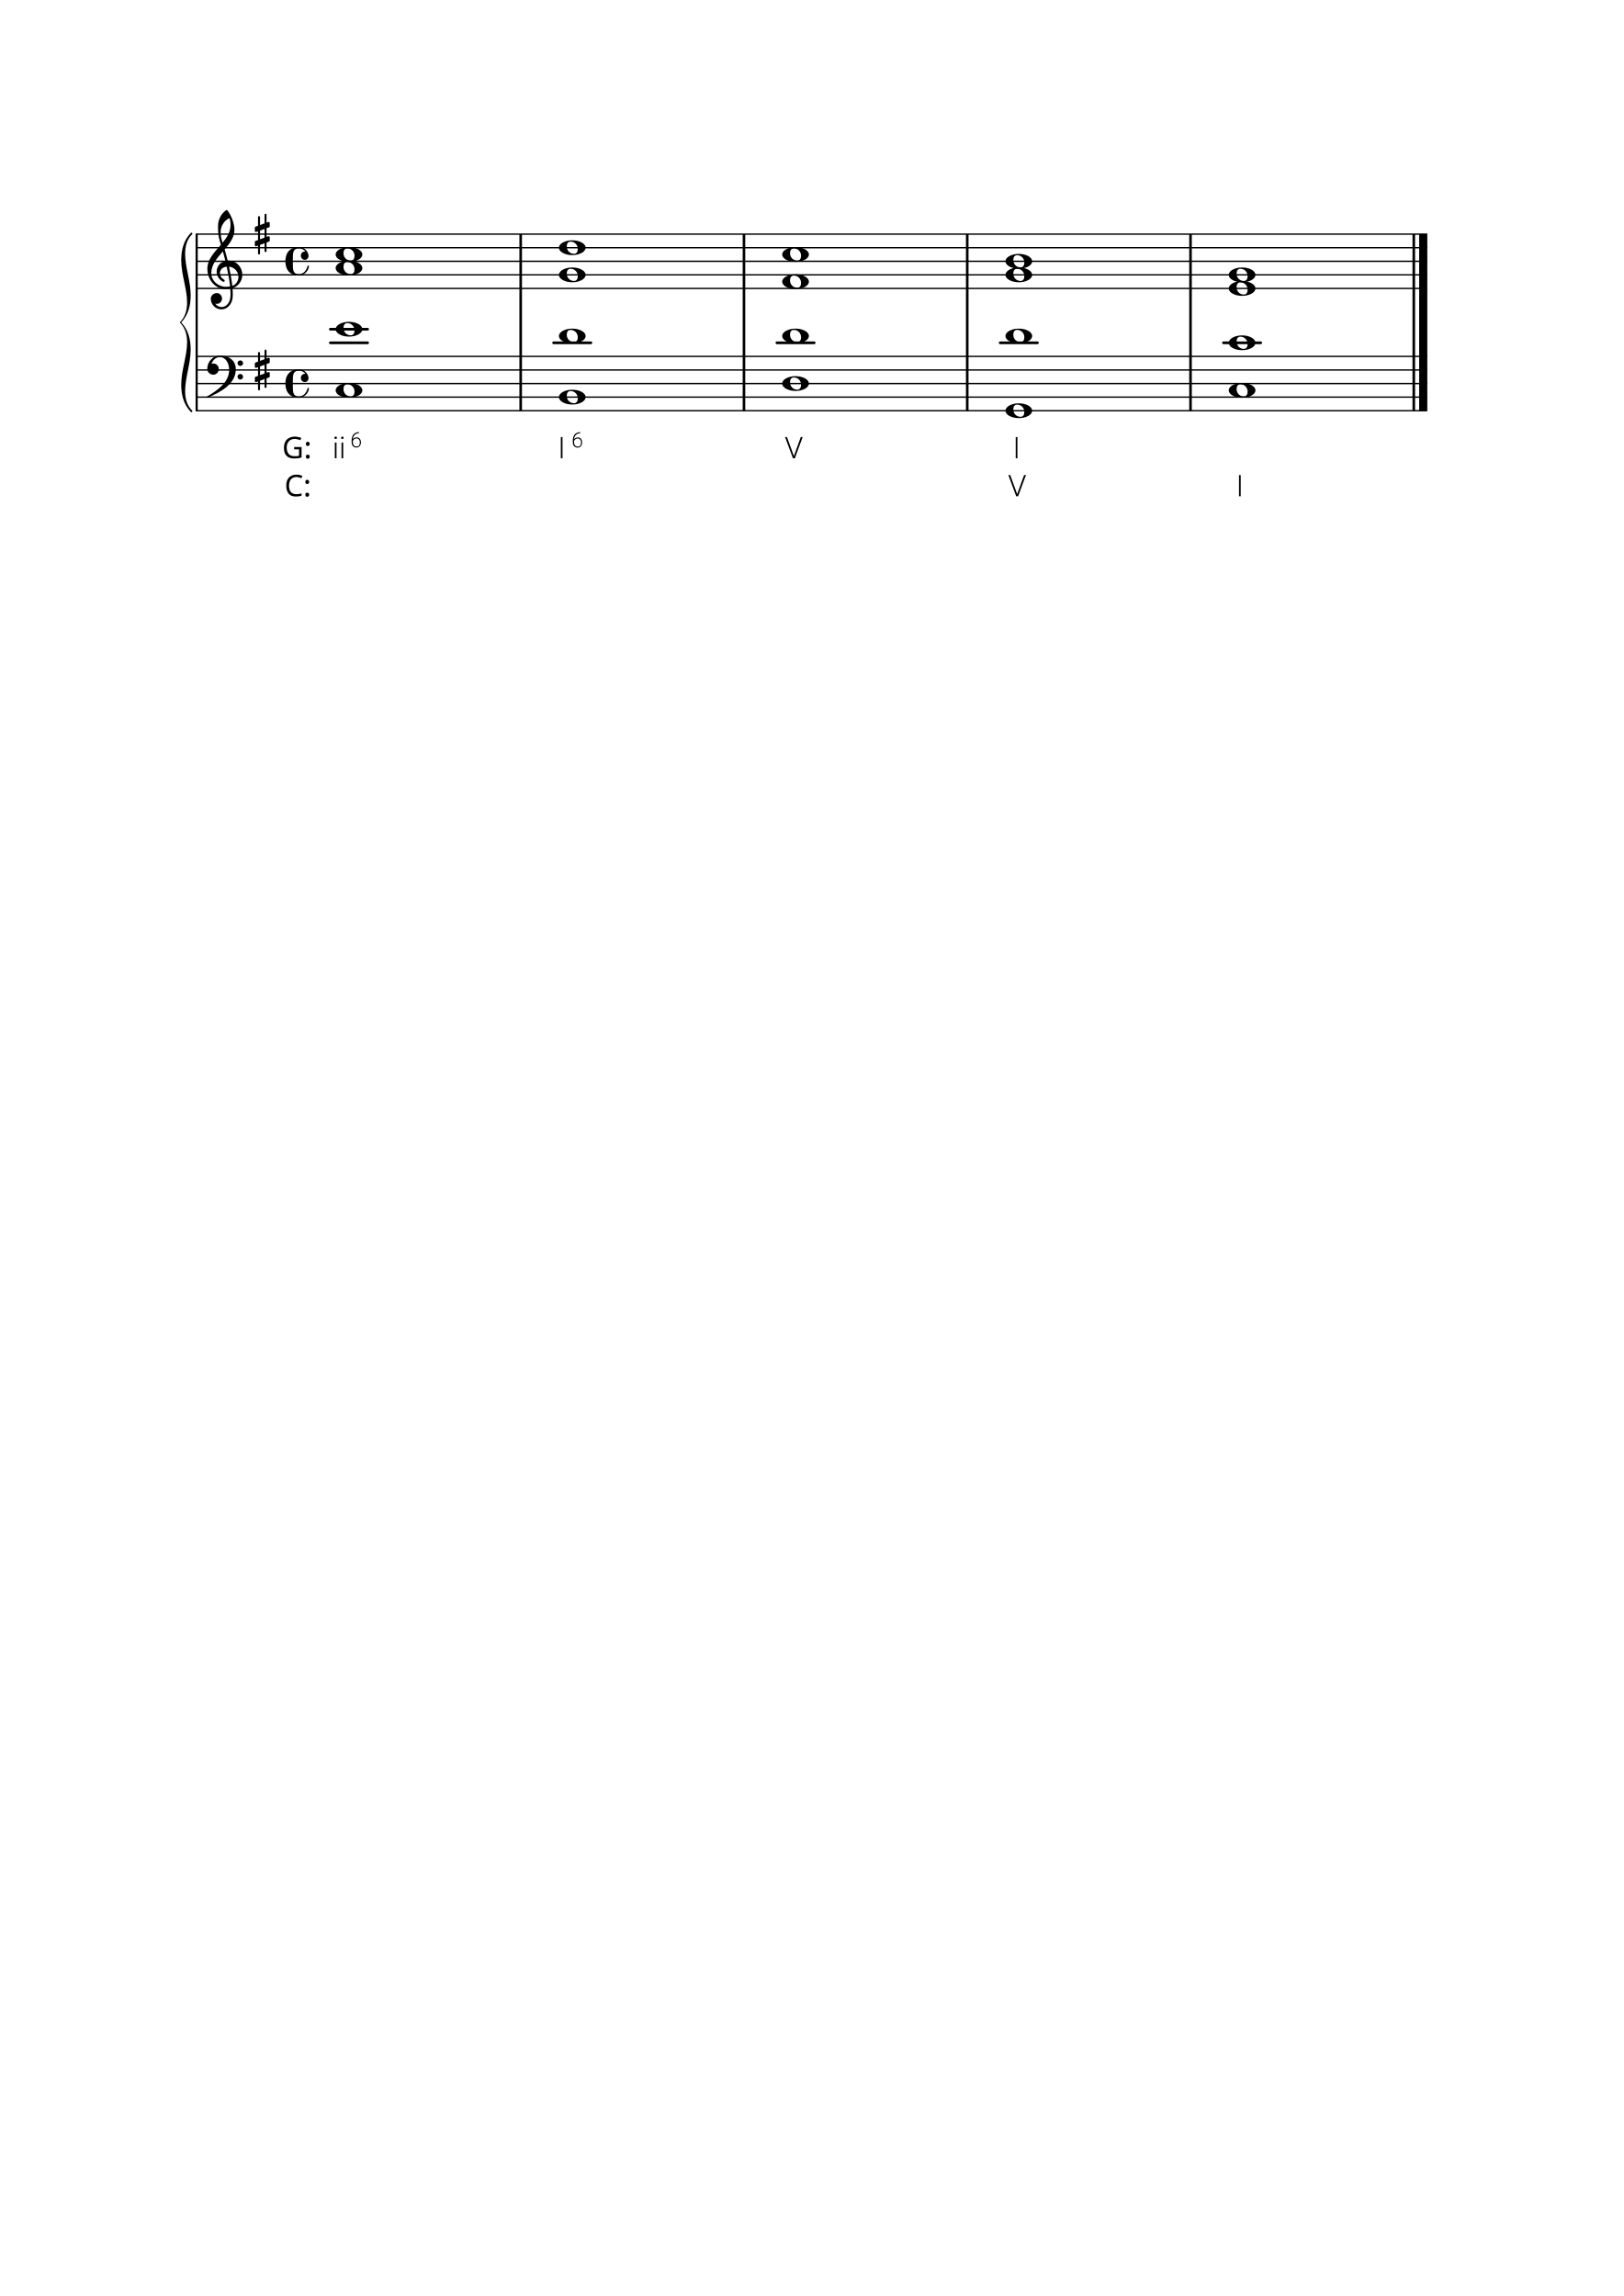
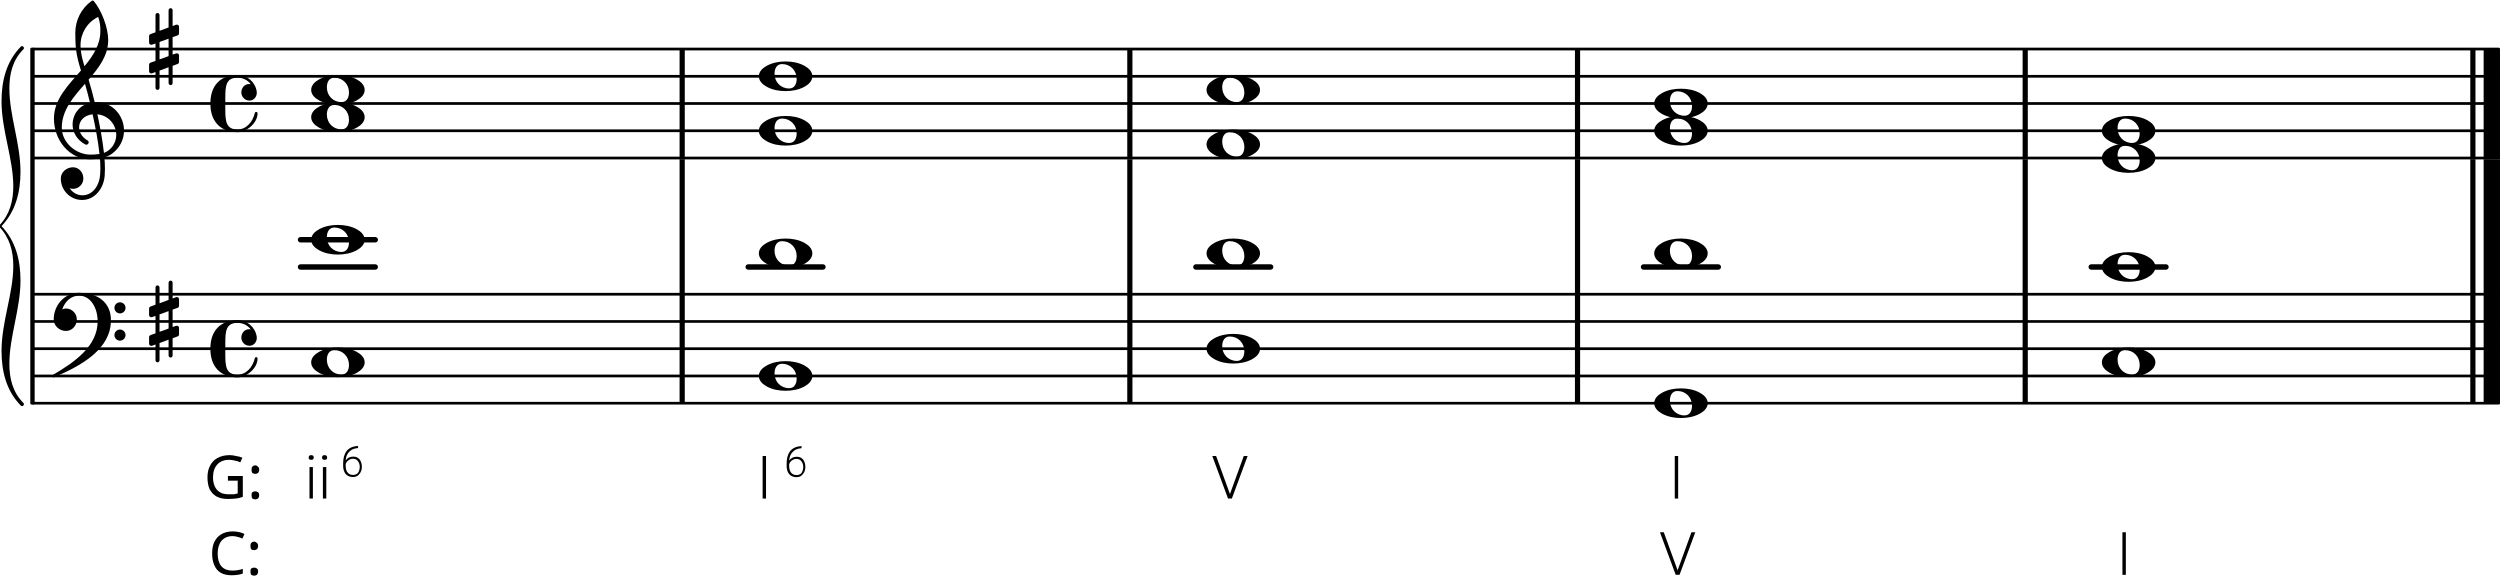
- <svg xmlns="http://www.w3.org/2000/svg" xmlns:xlink="http://www.w3.org/1999/xlink" version="1.2" width="210.00mm" height="297.00mm" viewBox="0 -0 119.502 169.009">
+ <svg xmlns="http://www.w3.org/2000/svg" version="1.2" width="161.26mm" height="37.13mm" viewBox="13.282 15.433 91.766 21.129">
  <style type="text/css">

tspan { white-space: pre; }

</style>
  <g transform="translate(14.454, 21.233)">
    <line stroke-linejoin="round" stroke-linecap="round" stroke-width="0.1" stroke="currentColor" x1="0.05" y1="0" x2="90.544" y2="0" />
  </g>
  <g transform="translate(14.454, 20.233)">
    <line stroke-linejoin="round" stroke-linecap="round" stroke-width="0.1" stroke="currentColor" x1="0.05" y1="0" x2="90.544" y2="0" />
  </g>
  <g transform="translate(14.454, 19.233)">
    <line stroke-linejoin="round" stroke-linecap="round" stroke-width="0.1" stroke="currentColor" x1="0.05" y1="0" x2="90.544" y2="0" />
  </g>
  <g transform="translate(14.454, 18.233)">
    <line stroke-linejoin="round" stroke-linecap="round" stroke-width="0.1" stroke="currentColor" x1="0.05" y1="0" x2="90.544" y2="0" />
  </g>
  <g transform="translate(14.454, 17.233)">
    <line stroke-linejoin="round" stroke-linecap="round" stroke-width="0.1" stroke="currentColor" x1="0.05" y1="0" x2="90.544" y2="0" />
  </g>
  <g transform="translate(54.6597, 15.454)">
    <rect x="0" y="5.829" width="0.19" height="4.95" ry="0" fill="currentColor" />
  </g>
  <g transform="translate(71.0923, 19.233)">
    <rect x="0" y="-2" width="0.19" height="4.05" ry="0" fill="currentColor" />
  </g>
  <g transform="translate(54.6597, 28.233)">
    <rect x="0" y="-2.05" width="0.19" height="4.05" ry="0" fill="currentColor" />
  </g>
  <g transform="translate(54.6597, 19.233)">
    <rect x="0" y="-2" width="0.19" height="4.05" ry="0" fill="currentColor" />
  </g>
  <g transform="translate(71.0923, 28.233)">
    <rect x="0" y="-2.05" width="0.19" height="4.05" ry="0" fill="currentColor" />
  </g>
  <g transform="translate(38.2271, 15.454)">
    <rect x="0" y="5.829" width="0.19" height="4.95" ry="0" fill="currentColor" />
  </g>
  <g transform="translate(71.0923, 15.454)">
    <rect x="0" y="5.829" width="0.19" height="4.95" ry="0" fill="currentColor" />
  </g>
  <g transform="translate(38.2271, 28.233)">
    <rect x="0" y="-2.05" width="0.19" height="4.05" ry="0" fill="currentColor" />
  </g>
  <g transform="translate(87.525, 19.233)">
    <rect x="0" y="-2" width="0.19" height="4.05" ry="0" fill="currentColor" />
  </g>
  <g transform="translate(38.2271, 19.233)">
    <rect x="0" y="-2" width="0.19" height="4.05" ry="0" fill="currentColor" />
  </g>
  <g transform="translate(87.525, 28.233)">
    <rect x="0" y="-2.05" width="0.19" height="4.05" ry="0" fill="currentColor" />
  </g>
  <g transform="translate(87.525, 15.454)">
    <rect x="0" y="5.829" width="0.19" height="4.95" ry="0" fill="currentColor" />
  </g>
  <g transform="translate(104.4476, 19.233)">
    <rect x="0" y="-2" width="0.6" height="4.05" ry="0" fill="currentColor" />
  </g>
  <g transform="translate(103.9576, 19.233)">
    <rect x="0" y="-2" width="0.19" height="4.05" ry="0" fill="currentColor" />
  </g>
  <g transform="translate(104.4476, 28.233)">
    <rect x="0" y="-2.05" width="0.6" height="4.05" ry="0" fill="currentColor" />
  </g>
  <g transform="translate(103.9576, 28.233)">
    <rect x="0" y="-2.05" width="0.19" height="4.05" ry="0" fill="currentColor" />
  </g>
  <g transform="translate(104.4476, 15.454)">
    <rect x="0" y="5.829" width="0.6" height="4.95" ry="0" fill="currentColor" />
  </g>
  <g transform="translate(103.9576, 15.454)">
    <rect x="0" y="5.829" width="0.19" height="4.95" ry="0" fill="currentColor" />
  </g>
  <g transform="translate(14.454, 30.233)">
    <line stroke-linejoin="round" stroke-linecap="round" stroke-width="0.1" stroke="currentColor" x1="0.05" y1="0" x2="90.544" y2="0" />
  </g>
  <g transform="translate(14.454, 29.233)">
    <line stroke-linejoin="round" stroke-linecap="round" stroke-width="0.1" stroke="currentColor" x1="0.05" y1="0" x2="90.544" y2="0" />
  </g>
  <g transform="translate(14.454, 28.233)">
    <line stroke-linejoin="round" stroke-linecap="round" stroke-width="0.1" stroke="currentColor" x1="0.05" y1="0" x2="90.544" y2="0" />
  </g>
  <g transform="translate(14.454, 27.233)">
    <line stroke-linejoin="round" stroke-linecap="round" stroke-width="0.1" stroke="currentColor" x1="0.05" y1="0" x2="90.544" y2="0" />
  </g>
  <g transform="translate(14.454, 26.233)">
    <line stroke-linejoin="round" stroke-linecap="round" stroke-width="0.1" stroke="currentColor" x1="0.05" y1="0" x2="90.544" y2="0" />
  </g>
  <g transform="translate(14.454, 25.233)">
    <rect x="75.49" y="-0.1" width="2.943" height="0.2" ry="0.1" fill="currentColor" />
  </g>
  <g transform="translate(14.454, 25.233)">
    <rect x="59.057" y="-0.1" width="2.943" height="0.2" ry="0.1" fill="currentColor" />
  </g>
  <g transform="translate(14.454, 25.233)">
    <rect x="42.625" y="-0.1" width="2.943" height="0.2" ry="0.1" fill="currentColor" />
  </g>
  <g transform="translate(14.454, 25.233)">
    <rect x="26.192" y="-0.1" width="2.943" height="0.2" ry="0.1" fill="currentColor" />
  </g>
  <g transform="translate(14.454, 24.233)">
    <rect x="9.759" y="-0.1" width="2.943" height="0.2" ry="0.1" fill="currentColor" />
  </g>
  <g transform="translate(14.454, 25.233)">
    <rect x="9.759" y="-0.1" width="2.943" height="0.2" ry="0.1" fill="currentColor" />
  </g>
-   <a style="color:inherit;" xlink:href="textedit://C:/Users/mfe39/Desktop/artifact/teoria-musical-resources-main/teoria-musical-resources-main/lilypond/modulation_diatonic_2.ly:50:2:3">
-     <g transform="translate(74.1817, 36.533)">
-       <text font-family="Roboto Light" font-size="2.2" text-anchor="start" fill="currentColor">
-         <tspan>V</tspan>
-       </text>
-     </g>
-   </a>
-   <a style="color:inherit;" xlink:href="textedit://C:/Users/mfe39/Desktop/artifact/teoria-musical-resources-main/teoria-musical-resources-main/lilypond/modulation_diatonic_2.ly:13:9:10">
-     <g transform="translate(74.0019, 19.233)">
-       <path transform="scale(0.004, -0.004)" d="M213 112c-50 0 -69 -43 -69 -88c0 -77 57 -136 134 -136c50 0 69 43 69 88c0 77 -57 136 -134 136zM491 0c0 -43 -34 -75 -72 -96c-53 -29 -114 -40 -174 -40s-120 11 -173 40c-38 21 -72 53 -72 96s34 75 72 96c53 29 113 40 173 40s121 -11 174 -40 c38 -21 72 -53 72 -96z" fill="currentColor" />
-     </g>
-   </a>
-   <a style="color:inherit;" xlink:href="textedit://C:/Users/mfe39/Desktop/artifact/teoria-musical-resources-main/teoria-musical-resources-main/lilypond/modulation_diatonic_2.ly:20:10:11">
-     <g transform="translate(74.0019, 20.233)">
-       <path transform="scale(0.004, -0.004)" d="M213 112c-50 0 -69 -43 -69 -88c0 -77 57 -136 134 -136c50 0 69 43 69 88c0 77 -57 136 -134 136zM491 0c0 -43 -34 -75 -72 -96c-53 -29 -114 -40 -174 -40s-120 11 -173 40c-38 21 -72 53 -72 96s34 75 72 96c53 29 113 40 173 40s121 -11 174 -40 c38 -21 72 -53 72 -96z" fill="currentColor" />
-     </g>
-   </a>
-   <a style="color:inherit;" xlink:href="textedit://C:/Users/mfe39/Desktop/artifact/teoria-musical-resources-main/teoria-musical-resources-main/lilypond/modulation_diatonic_2.ly:27:8:9">
-     <g transform="translate(74.0019, 24.733)">
-       <path transform="scale(0.004, -0.004)" d="M213 112c-50 0 -69 -43 -69 -88c0 -77 57 -136 134 -136c50 0 69 43 69 88c0 77 -57 136 -134 136zM491 0c0 -43 -34 -75 -72 -96c-53 -29 -114 -40 -174 -40s-120 11 -173 40c-38 21 -72 53 -72 96s34 75 72 96c53 29 113 40 173 40s121 -11 174 -40 c38 -21 72 -53 72 -96z" fill="currentColor" />
-     </g>
-   </a>
-   <a style="color:inherit;" xlink:href="textedit://C:/Users/mfe39/Desktop/artifact/teoria-musical-resources-main/teoria-musical-resources-main/lilypond/modulation_diatonic_2.ly:34:8:9">
-     <g transform="translate(74.0019, 30.233)">
-       <path transform="scale(0.004, -0.004)" d="M213 112c-50 0 -69 -43 -69 -88c0 -77 57 -136 134 -136c50 0 69 43 69 88c0 77 -57 136 -134 136zM491 0c0 -43 -34 -75 -72 -96c-53 -29 -114 -40 -174 -40s-120 11 -173 40c-38 21 -72 53 -72 96s34 75 72 96c53 29 113 40 173 40s121 -11 174 -40 c38 -21 72 -53 72 -96z" fill="currentColor" />
-     </g>
-   </a>
-   <a style="color:inherit;" xlink:href="textedit://C:/Users/mfe39/Desktop/artifact/teoria-musical-resources-main/teoria-musical-resources-main/lilypond/modulation_diatonic_2.ly:44:2:3">
-     <g transform="translate(74.5219, 33.733)">
-       <text font-family="Roboto Light" font-size="2.2" text-anchor="start" fill="currentColor">
-         <tspan>I</tspan>
-       </text>
-     </g>
-   </a>
-   <a style="color:inherit;" xlink:href="textedit://C:/Users/mfe39/Desktop/artifact/teoria-musical-resources-main/teoria-musical-resources-main/lilypond/modulation_diatonic_2.ly:34:11:12">
-     <g transform="translate(90.4345, 28.733)">
-       <path transform="scale(0.004, -0.004)" d="M213 112c-50 0 -69 -43 -69 -88c0 -77 57 -136 134 -136c50 0 69 43 69 88c0 77 -57 136 -134 136zM491 0c0 -43 -34 -75 -72 -96c-53 -29 -114 -40 -174 -40s-120 11 -173 40c-38 21 -72 53 -72 96s34 75 72 96c53 29 113 40 173 40s121 -11 174 -40 c38 -21 72 -53 72 -96z" fill="currentColor" />
-     </g>
-   </a>
-   <a style="color:inherit;" xlink:href="textedit://C:/Users/mfe39/Desktop/artifact/teoria-musical-resources-main/teoria-musical-resources-main/lilypond/modulation_diatonic_2.ly:13:11:12">
-     <g transform="translate(90.4345, 20.233)">
-       <path transform="scale(0.004, -0.004)" d="M213 112c-50 0 -69 -43 -69 -88c0 -77 57 -136 134 -136c50 0 69 43 69 88c0 77 -57 136 -134 136zM491 0c0 -43 -34 -75 -72 -96c-53 -29 -114 -40 -174 -40s-120 11 -173 40c-38 21 -72 53 -72 96s34 75 72 96c53 29 113 40 173 40s121 -11 174 -40 c38 -21 72 -53 72 -96z" fill="currentColor" />
-     </g>
-   </a>
-   <a style="color:inherit;" xlink:href="textedit://C:/Users/mfe39/Desktop/artifact/teoria-musical-resources-main/teoria-musical-resources-main/lilypond/modulation_diatonic_2.ly:20:12:13">
-     <g transform="translate(90.4345, 21.233)">
-       <path transform="scale(0.004, -0.004)" d="M213 112c-50 0 -69 -43 -69 -88c0 -77 57 -136 134 -136c50 0 69 43 69 88c0 77 -57 136 -134 136zM491 0c0 -43 -34 -75 -72 -96c-53 -29 -114 -40 -174 -40s-120 11 -173 40c-38 21 -72 53 -72 96s34 75 72 96c53 29 113 40 173 40s121 -11 174 -40 c38 -21 72 -53 72 -96z" fill="currentColor" />
-     </g>
-   </a>
-   <a style="color:inherit;" xlink:href="textedit://C:/Users/mfe39/Desktop/artifact/teoria-musical-resources-main/teoria-musical-resources-main/lilypond/modulation_diatonic_2.ly:27:10:11">
-     <g transform="translate(90.4345, 25.233)">
-       <path transform="scale(0.004, -0.004)" d="M213 112c-50 0 -69 -43 -69 -88c0 -77 57 -136 134 -136c50 0 69 43 69 88c0 77 -57 136 -134 136zM491 0c0 -43 -34 -75 -72 -96c-53 -29 -114 -40 -174 -40s-120 11 -173 40c-38 21 -72 53 -72 96s34 75 72 96c53 29 113 40 173 40s121 -11 174 -40 c38 -21 72 -53 72 -96z" fill="currentColor" />
-     </g>
-   </a>
-   <a style="color:inherit;" xlink:href="textedit://C:/Users/mfe39/Desktop/artifact/teoria-musical-resources-main/teoria-musical-resources-main/lilypond/modulation_diatonic_2.ly:51:2:3">
-     <g transform="translate(90.9545, 36.533)">
-       <text font-family="Roboto Light" font-size="2.2" text-anchor="start" fill="currentColor">
-         <tspan>I</tspan>
-       </text>
-     </g>
-   </a>
-   <a style="color:inherit;" xlink:href="textedit://C:/Users/mfe39/Desktop/artifact/teoria-musical-resources-main/teoria-musical-resources-main/lilypond/modulation_diatonic_2.ly:13:5:6">
-     <g transform="translate(41.1366, 18.233)">
-       <path transform="scale(0.004, -0.004)" d="M213 112c-50 0 -69 -43 -69 -88c0 -77 57 -136 134 -136c50 0 69 43 69 88c0 77 -57 136 -134 136zM491 0c0 -43 -34 -75 -72 -96c-53 -29 -114 -40 -174 -40s-120 11 -173 40c-38 21 -72 53 -72 96s34 75 72 96c53 29 113 40 173 40s121 -11 174 -40 c38 -21 72 -53 72 -96z" fill="currentColor" />
-     </g>
-   </a>
-   <a style="color:inherit;" xlink:href="textedit://C:/Users/mfe39/Desktop/artifact/teoria-musical-resources-main/teoria-musical-resources-main/lilypond/modulation_diatonic_2.ly:20:4:5">
-     <g transform="translate(41.1366, 20.233)">
-       <path transform="scale(0.004, -0.004)" d="M213 112c-50 0 -69 -43 -69 -88c0 -77 57 -136 134 -136c50 0 69 43 69 88c0 77 -57 136 -134 136zM491 0c0 -43 -34 -75 -72 -96c-53 -29 -114 -40 -174 -40s-120 11 -173 40c-38 21 -72 53 -72 96s34 75 72 96c53 29 113 40 173 40s121 -11 174 -40 c38 -21 72 -53 72 -96z" fill="currentColor" />
-     </g>
-   </a>
-   <a style="color:inherit;" xlink:href="textedit://C:/Users/mfe39/Desktop/artifact/teoria-musical-resources-main/teoria-musical-resources-main/lilypond/modulation_diatonic_2.ly:27:4:5">
-     <g transform="translate(41.1366, 24.733)">
-       <path transform="scale(0.004, -0.004)" d="M213 112c-50 0 -69 -43 -69 -88c0 -77 57 -136 134 -136c50 0 69 43 69 88c0 77 -57 136 -134 136zM491 0c0 -43 -34 -75 -72 -96c-53 -29 -114 -40 -174 -40s-120 11 -173 40c-38 21 -72 53 -72 96s34 75 72 96c53 29 113 40 173 40s121 -11 174 -40 c38 -21 72 -53 72 -96z" fill="currentColor" />
-     </g>
-   </a>
-   <a style="color:inherit;" xlink:href="textedit://C:/Users/mfe39/Desktop/artifact/teoria-musical-resources-main/teoria-musical-resources-main/lilypond/modulation_diatonic_2.ly:8:2:3">
-     <g transform="translate(21.004, 19.233)">
-       <path transform="scale(0.004, -0.004)" d="M359 27c-49 0 -75 42 -75 75c0 38 27 77 72 77c4 0 9 0 14 -1c-28 37 -72 59 -120 59c-106 0 -113 -73 -113 -186v-51v-51c0 -113 7 -187 113 -187c80 0 139 70 158 151c2 7 7 10 12 10c6 0 13 -4 13 -12c0 -94 -105 -174 -183 -174c-68 0 -137 21 -184 70 c-49 51 -66 122 -66 193s17 142 66 193c47 49 116 69 184 69c87 0 160 -63 175 -149c1 -5 1 -10 1 -14c0 -40 -30 -72 -67 -72z" fill="currentColor" />
-     </g>
-   </a>
+   <g transform="translate(74.1817, 36.533)">
+     <text font-family="Roboto Light" font-size="2.2" text-anchor="start" fill="currentColor">
+       <tspan>V</tspan>
+     </text>
+   </g>
+   <g transform="translate(74.0019, 19.233)">
+     <path transform="scale(0.004, -0.004)" d="M213 112c-50 0 -69 -43 -69 -88c0 -77 57 -136 134 -136c50 0 69 43 69 88c0 77 -57 136 -134 136zM491 0c0 -43 -34 -75 -72 -96c-53 -29 -114 -40 -174 -40s-120 11 -173 40c-38 21 -72 53 -72 96s34 75 72 96c53 29 113 40 173 40s121 -11 174 -40 c38 -21 72 -53 72 -96z" fill="currentColor" />
+   </g>
+   <g transform="translate(74.0019, 20.233)">
+     <path transform="scale(0.004, -0.004)" d="M213 112c-50 0 -69 -43 -69 -88c0 -77 57 -136 134 -136c50 0 69 43 69 88c0 77 -57 136 -134 136zM491 0c0 -43 -34 -75 -72 -96c-53 -29 -114 -40 -174 -40s-120 11 -173 40c-38 21 -72 53 -72 96s34 75 72 96c53 29 113 40 173 40s121 -11 174 -40 c38 -21 72 -53 72 -96z" fill="currentColor" />
+   </g>
+   <g transform="translate(74.0019, 24.733)">
+     <path transform="scale(0.004, -0.004)" d="M213 112c-50 0 -69 -43 -69 -88c0 -77 57 -136 134 -136c50 0 69 43 69 88c0 77 -57 136 -134 136zM491 0c0 -43 -34 -75 -72 -96c-53 -29 -114 -40 -174 -40s-120 11 -173 40c-38 21 -72 53 -72 96s34 75 72 96c53 29 113 40 173 40s121 -11 174 -40 c38 -21 72 -53 72 -96z" fill="currentColor" />
+   </g>
+   <g transform="translate(74.0019, 30.233)">
+     <path transform="scale(0.004, -0.004)" d="M213 112c-50 0 -69 -43 -69 -88c0 -77 57 -136 134 -136c50 0 69 43 69 88c0 77 -57 136 -134 136zM491 0c0 -43 -34 -75 -72 -96c-53 -29 -114 -40 -174 -40s-120 11 -173 40c-38 21 -72 53 -72 96s34 75 72 96c53 29 113 40 173 40s121 -11 174 -40 c38 -21 72 -53 72 -96z" fill="currentColor" />
+   </g>
+   <g transform="translate(74.5219, 33.733)">
+     <text font-family="Roboto Light" font-size="2.2" text-anchor="start" fill="currentColor">
+       <tspan>I</tspan>
+     </text>
+   </g>
+   <g transform="translate(90.4345, 28.733)">
+     <path transform="scale(0.004, -0.004)" d="M213 112c-50 0 -69 -43 -69 -88c0 -77 57 -136 134 -136c50 0 69 43 69 88c0 77 -57 136 -134 136zM491 0c0 -43 -34 -75 -72 -96c-53 -29 -114 -40 -174 -40s-120 11 -173 40c-38 21 -72 53 -72 96s34 75 72 96c53 29 113 40 173 40s121 -11 174 -40 c38 -21 72 -53 72 -96z" fill="currentColor" />
+   </g>
+   <g transform="translate(90.4345, 20.233)">
+     <path transform="scale(0.004, -0.004)" d="M213 112c-50 0 -69 -43 -69 -88c0 -77 57 -136 134 -136c50 0 69 43 69 88c0 77 -57 136 -134 136zM491 0c0 -43 -34 -75 -72 -96c-53 -29 -114 -40 -174 -40s-120 11 -173 40c-38 21 -72 53 -72 96s34 75 72 96c53 29 113 40 173 40s121 -11 174 -40 c38 -21 72 -53 72 -96z" fill="currentColor" />
+   </g>
+   <g transform="translate(90.4345, 21.233)">
+     <path transform="scale(0.004, -0.004)" d="M213 112c-50 0 -69 -43 -69 -88c0 -77 57 -136 134 -136c50 0 69 43 69 88c0 77 -57 136 -134 136zM491 0c0 -43 -34 -75 -72 -96c-53 -29 -114 -40 -174 -40s-120 11 -173 40c-38 21 -72 53 -72 96s34 75 72 96c53 29 113 40 173 40s121 -11 174 -40 c38 -21 72 -53 72 -96z" fill="currentColor" />
+   </g>
+   <g transform="translate(90.4345, 25.233)">
+     <path transform="scale(0.004, -0.004)" d="M213 112c-50 0 -69 -43 -69 -88c0 -77 57 -136 134 -136c50 0 69 43 69 88c0 77 -57 136 -134 136zM491 0c0 -43 -34 -75 -72 -96c-53 -29 -114 -40 -174 -40s-120 11 -173 40c-38 21 -72 53 -72 96s34 75 72 96c53 29 113 40 173 40s121 -11 174 -40 c38 -21 72 -53 72 -96z" fill="currentColor" />
+   </g>
+   <g transform="translate(90.9545, 36.533)">
+     <text font-family="Roboto Light" font-size="2.2" text-anchor="start" fill="currentColor">
+       <tspan>I</tspan>
+     </text>
+   </g>
+   <g transform="translate(41.1366, 18.233)">
+     <path transform="scale(0.004, -0.004)" d="M213 112c-50 0 -69 -43 -69 -88c0 -77 57 -136 134 -136c50 0 69 43 69 88c0 77 -57 136 -134 136zM491 0c0 -43 -34 -75 -72 -96c-53 -29 -114 -40 -174 -40s-120 11 -173 40c-38 21 -72 53 -72 96s34 75 72 96c53 29 113 40 173 40s121 -11 174 -40 c38 -21 72 -53 72 -96z" fill="currentColor" />
+   </g>
+   <g transform="translate(41.1366, 20.233)">
+     <path transform="scale(0.004, -0.004)" d="M213 112c-50 0 -69 -43 -69 -88c0 -77 57 -136 134 -136c50 0 69 43 69 88c0 77 -57 136 -134 136zM491 0c0 -43 -34 -75 -72 -96c-53 -29 -114 -40 -174 -40s-120 11 -173 40c-38 21 -72 53 -72 96s34 75 72 96c53 29 113 40 173 40s121 -11 174 -40 c38 -21 72 -53 72 -96z" fill="currentColor" />
+   </g>
+   <g transform="translate(41.1366, 24.733)">
+     <path transform="scale(0.004, -0.004)" d="M213 112c-50 0 -69 -43 -69 -88c0 -77 57 -136 134 -136c50 0 69 43 69 88c0 77 -57 136 -134 136zM491 0c0 -43 -34 -75 -72 -96c-53 -29 -114 -40 -174 -40s-120 11 -173 40c-38 21 -72 53 -72 96s34 75 72 96c53 29 113 40 173 40s121 -11 174 -40 c38 -21 72 -53 72 -96z" fill="currentColor" />
+   </g>
+   <g transform="translate(21.004, 19.233)">
+     <path transform="scale(0.004, -0.004)" d="M359 27c-49 0 -75 42 -75 75c0 38 27 77 72 77c4 0 9 0 14 -1c-28 37 -72 59 -120 59c-106 0 -113 -73 -113 -186v-51v-51c0 -113 7 -187 113 -187c80 0 139 70 158 151c2 7 7 10 12 10c6 0 13 -4 13 -12c0 -94 -105 -174 -183 -174c-68 0 -137 21 -184 70 c-49 51 -66 122 -66 193s17 142 66 193c47 49 116 69 184 69c87 0 160 -63 175 -149c1 -5 1 -10 1 -14c0 -40 -30 -72 -67 -72z" fill="currentColor" />
+   </g>
  <g transform="translate(14.094, 23.733)">
    <path transform="scale(0.004, -0.004)" d="M-189 -1146c0 267 108 528 108 780c0 135 -33 261 -129 360c-3 3 -3 3 -3 6s0 3 3 6c96 99 129 225 129 360c0 252 -108 513 -108 780c0 189 45 366 177 501c15 15 39 -9 24 -24c-99 -99 -129 -225 -129 -360c0 -249 102 -504 102 -765c0 -186 -45 -363 -174 -498 c129 -135 174 -312 174 -498c0 -261 -102 -516 -102 -765c0 -135 30 -261 129 -360c15 -15 -9 -39 -24 -24c-132 135 -177 312 -177 501z" fill="currentColor" />
  </g>
  <g transform="translate(14.394, 23.733)">
    <rect x="0" y="-6.55" width="0.16" height="13.1" ry="0.05" fill="currentColor" />
  </g>
-   <a style="color:inherit;" xlink:href="textedit://C:/Users/mfe39/Desktop/artifact/teoria-musical-resources-main/teoria-musical-resources-main/lilypond/modulation_diatonic_2.ly:13:2:3">
-     <g transform="translate(24.704, 18.733)">
-       <path transform="scale(0.004, -0.004)" d="M213 112c-50 0 -69 -43 -69 -88c0 -77 57 -136 134 -136c50 0 69 43 69 88c0 77 -57 136 -134 136zM491 0c0 -43 -34 -75 -72 -96c-53 -29 -114 -40 -174 -40s-120 11 -173 40c-38 21 -72 53 -72 96s34 75 72 96c53 29 113 40 173 40s121 -11 174 -40 c38 -21 72 -53 72 -96z" fill="currentColor" />
-     </g>
-   </a>
-   <a style="color:inherit;" xlink:href="textedit://C:/Users/mfe39/Desktop/artifact/teoria-musical-resources-main/teoria-musical-resources-main/lilypond/modulation_diatonic_2.ly:20:2:3">
-     <g transform="translate(24.704, 19.733)">
-       <path transform="scale(0.004, -0.004)" d="M213 112c-50 0 -69 -43 -69 -88c0 -77 57 -136 134 -136c50 0 69 43 69 88c0 77 -57 136 -134 136zM491 0c0 -43 -34 -75 -72 -96c-53 -29 -114 -40 -174 -40s-120 11 -173 40c-38 21 -72 53 -72 96s34 75 72 96c53 29 113 40 173 40s121 -11 174 -40 c38 -21 72 -53 72 -96z" fill="currentColor" />
-     </g>
-   </a>
+   <g transform="translate(24.704, 18.733)">
+     <path transform="scale(0.004, -0.004)" d="M213 112c-50 0 -69 -43 -69 -88c0 -77 57 -136 134 -136c50 0 69 43 69 88c0 77 -57 136 -134 136zM491 0c0 -43 -34 -75 -72 -96c-53 -29 -114 -40 -174 -40s-120 11 -173 40c-38 21 -72 53 -72 96s34 75 72 96c53 29 113 40 173 40s121 -11 174 -40 c38 -21 72 -53 72 -96z" fill="currentColor" />
+   </g>
+   <g transform="translate(24.704, 19.733)">
+     <path transform="scale(0.004, -0.004)" d="M213 112c-50 0 -69 -43 -69 -88c0 -77 57 -136 134 -136c50 0 69 43 69 88c0 77 -57 136 -134 136zM491 0c0 -43 -34 -75 -72 -96c-53 -29 -114 -40 -174 -40s-120 11 -173 40c-38 21 -72 53 -72 96s34 75 72 96c53 29 113 40 173 40s121 -11 174 -40 c38 -21 72 -53 72 -96z" fill="currentColor" />
+   </g>
  <g transform="translate(15.254, 20.233)">
    <path transform="scale(0.004, -0.004)" d="M266 -635h-6c-108 0 -195 88 -195 197c0 58 53 103 112 103c54 0 95 -47 95 -103c0 -52 -43 -95 -95 -95c-11 0 -21 2 -31 6c26 -39 68 -65 117 -65h4zM461 -203c68 24 113 95 113 164c0 90 -66 179 -173 190c24 -116 46 -231 60 -354zM74 28c0 -135 129 -247 264 -247 c28 0 55 2 82 6c-14 127 -37 245 -63 364c-79 -8 -124 -61 -124 -119c0 -44 25 -91 81 -123c5 -5 7 -10 7 -15c0 -11 -10 -22 -22 -22c-3 0 -6 1 -9 2c-80 43 -117 115 -117 185c0 88 58 174 160 197c-14 58 -29 117 -46 175c-107 -121 -213 -243 -213 -403zM335 -262 c-188 0 -333 172 -333 374c0 177 131 306 248 441c-19 62 -37 125 -45 190c-6 52 -7 104 -7 156c0 115 55 224 149 292c6 5 14 5 20 0c71 -84 133 -245 133 -358c0 -143 -86 -255 -180 -364c21 -68 39 -138 56 -207c4 0 9 1 13 1c155 0 256 -128 256 -261 c0 -76 -33 -154 -107 -210c-22 -17 -47 -28 -73 -36c3 -35 5 -70 5 -105c0 -19 -1 -39 -2 -58c-7 -119 -88 -225 -202 -228l1 43c93 2 153 92 159 191c1 18 2 37 2 55c0 31 -1 61 -4 92c-29 -5 -58 -8 -89 -8zM428 916c0 55 -4 79 -20 129c-99 -48 -162 -149 -162 -259 c0 -74 18 -133 36 -194c80 97 146 198 146 324z" fill="currentColor" />
  </g>
-   <a style="color:inherit;" xlink:href="textedit://C:/Users/mfe39/Desktop/artifact/teoria-musical-resources-main/teoria-musical-resources-main/lilypond/modulation_diatonic_2.ly:7:2:3">
-     <g transform="translate(18.754, 17.233)">
-       <path transform="scale(0.004, -0.004)" d="M0 119c0 8 5 15 13 18l46 17v158c0 10 8 19 18 19s19 -9 19 -19v-145l83 31v158c0 10 9 19 19 19s18 -9 18 -19v-145l32 12c2 1 5 1 7 1c11 0 20 -9 20 -20v-60c0 -8 -5 -16 -13 -19l-46 -16v-160l32 11c2 1 5 1 7 1c11 0 20 -9 20 -20v-60c0 -8 -5 -15 -13 -18l-46 -17 v-158c0 -10 -8 -19 -18 -19s-19 9 -19 19v145l-83 -31v-158c0 -10 -9 -19 -19 -19s-18 9 -18 19v145l-32 -12c-2 -1 -5 -1 -7 -1c-11 0 -20 9 -20 20v60c0 8 5 16 13 19l46 16v160l-32 -11c-2 -1 -5 -1 -7 -1c-11 0 -20 9 -20 20v60zM179 95l-83 -30v-160l83 30v160z" fill="currentColor" />
-     </g>
-   </a>
-   <a style="color:inherit;" xlink:href="textedit://C:/Users/mfe39/Desktop/artifact/teoria-musical-resources-main/teoria-musical-resources-main/lilypond/modulation_diatonic_2.ly:34:4:5">
-     <g transform="translate(41.1366, 29.233)">
-       <path transform="scale(0.004, -0.004)" d="M213 112c-50 0 -69 -43 -69 -88c0 -77 57 -136 134 -136c50 0 69 43 69 88c0 77 -57 136 -134 136zM491 0c0 -43 -34 -75 -72 -96c-53 -29 -114 -40 -174 -40s-120 11 -173 40c-38 21 -72 53 -72 96s34 75 72 96c53 29 113 40 173 40s121 -11 174 -40 c38 -21 72 -53 72 -96z" fill="currentColor" />
-     </g>
-   </a>
-   <a style="color:inherit;" xlink:href="textedit://C:/Users/mfe39/Desktop/artifact/teoria-musical-resources-main/teoria-musical-resources-main/lilypond/modulation_diatonic_2.ly:27:2:3">
-     <g transform="translate(24.704, 24.233)">
-       <path transform="scale(0.004, -0.004)" d="M213 112c-50 0 -69 -43 -69 -88c0 -77 57 -136 134 -136c50 0 69 43 69 88c0 77 -57 136 -134 136zM491 0c0 -43 -34 -75 -72 -96c-53 -29 -114 -40 -174 -40s-120 11 -173 40c-38 21 -72 53 -72 96s34 75 72 96c53 29 113 40 173 40s121 -11 174 -40 c38 -21 72 -53 72 -96z" fill="currentColor" />
-     </g>
-   </a>
-   <a style="color:inherit;" xlink:href="textedit://C:/Users/mfe39/Desktop/artifact/teoria-musical-resources-main/teoria-musical-resources-main/lilypond/modulation_diatonic_2.ly:34:2:3">
-     <g transform="translate(24.704, 28.733)">
-       <path transform="scale(0.004, -0.004)" d="M213 112c-50 0 -69 -43 -69 -88c0 -77 57 -136 134 -136c50 0 69 43 69 88c0 77 -57 136 -134 136zM491 0c0 -43 -34 -75 -72 -96c-53 -29 -114 -40 -174 -40s-120 11 -173 40c-38 21 -72 53 -72 96s34 75 72 96c53 29 113 40 173 40s121 -11 174 -40 c38 -21 72 -53 72 -96z" fill="currentColor" />
-     </g>
-   </a>
+   <g transform="translate(18.754, 17.233)">
+     <path transform="scale(0.004, -0.004)" d="M0 119c0 8 5 15 13 18l46 17v158c0 10 8 19 18 19s19 -9 19 -19v-145l83 31v158c0 10 9 19 19 19s18 -9 18 -19v-145l32 12c2 1 5 1 7 1c11 0 20 -9 20 -20v-60c0 -8 -5 -16 -13 -19l-46 -16v-160l32 11c2 1 5 1 7 1c11 0 20 -9 20 -20v-60c0 -8 -5 -15 -13 -18l-46 -17 v-158c0 -10 -8 -19 -18 -19s-19 9 -19 19v145l-83 -31v-158c0 -10 -9 -19 -19 -19s-18 9 -18 19v145l-32 -12c-2 -1 -5 -1 -7 -1c-11 0 -20 9 -20 20v60c0 8 5 16 13 19l46 16v160l-32 -11c-2 -1 -5 -1 -7 -1c-11 0 -20 9 -20 20v60zM179 95l-83 -30v-160l83 30v160z" fill="currentColor" />
+   </g>
+   <g transform="translate(41.1366, 29.233)">
+     <path transform="scale(0.004, -0.004)" d="M213 112c-50 0 -69 -43 -69 -88c0 -77 57 -136 134 -136c50 0 69 43 69 88c0 77 -57 136 -134 136zM491 0c0 -43 -34 -75 -72 -96c-53 -29 -114 -40 -174 -40s-120 11 -173 40c-38 21 -72 53 -72 96s34 75 72 96c53 29 113 40 173 40s121 -11 174 -40 c38 -21 72 -53 72 -96z" fill="currentColor" />
+   </g>
+   <g transform="translate(24.704, 24.233)">
+     <path transform="scale(0.004, -0.004)" d="M213 112c-50 0 -69 -43 -69 -88c0 -77 57 -136 134 -136c50 0 69 43 69 88c0 77 -57 136 -134 136zM491 0c0 -43 -34 -75 -72 -96c-53 -29 -114 -40 -174 -40s-120 11 -173 40c-38 21 -72 53 -72 96s34 75 72 96c53 29 113 40 173 40s121 -11 174 -40 c38 -21 72 -53 72 -96z" fill="currentColor" />
+   </g>
+   <g transform="translate(24.704, 28.733)">
+     <path transform="scale(0.004, -0.004)" d="M213 112c-50 0 -69 -43 -69 -88c0 -77 57 -136 134 -136c50 0 69 43 69 88c0 77 -57 136 -134 136zM491 0c0 -43 -34 -75 -72 -96c-53 -29 -114 -40 -174 -40s-120 11 -173 40c-38 21 -72 53 -72 96s34 75 72 96c53 29 113 40 173 40s121 -11 174 -40 c38 -21 72 -53 72 -96z" fill="currentColor" />
+   </g>
  <g transform="translate(15.254, 27.233)">
    <path transform="scale(0.004, -0.004)" d="M557 -125c0 28 23 51 51 51s51 -23 51 -51s-23 -51 -51 -51s-51 23 -51 51zM557 125c0 28 23 51 51 51s51 -23 51 -51s-23 -51 -51 -51s-51 23 -51 51zM232 263c172 0 293 -88 293 -251c0 -263 -263 -414 -516 -521c-3 -3 -6 -4 -9 -4c-7 0 -13 6 -13 13c0 3 1 6 4 9 c202 118 412 265 412 493c0 120 -63 235 -171 235c-74 0 -129 -54 -154 -126c11 5 22 8 34 8c55 0 100 -45 100 -100c0 -58 -44 -106 -100 -106c-60 0 -112 47 -112 106c0 133 102 244 232 244z" fill="currentColor" />
  </g>
-   <a style="color:inherit;" xlink:href="textedit://C:/Users/mfe39/Desktop/artifact/teoria-musical-resources-main/teoria-musical-resources-main/lilypond/modulation_diatonic_2.ly:7:2:3">
-     <g transform="translate(18.754, 27.233)">
-       <path transform="scale(0.004, -0.004)" d="M0 119c0 8 5 15 13 18l46 17v158c0 10 8 19 18 19s19 -9 19 -19v-145l83 31v158c0 10 9 19 19 19s18 -9 18 -19v-145l32 12c2 1 5 1 7 1c11 0 20 -9 20 -20v-60c0 -8 -5 -16 -13 -19l-46 -16v-160l32 11c2 1 5 1 7 1c11 0 20 -9 20 -20v-60c0 -8 -5 -15 -13 -18l-46 -17 v-158c0 -10 -8 -19 -18 -19s-19 9 -19 19v145l-83 -31v-158c0 -10 -9 -19 -19 -19s-18 9 -18 19v145l-32 -12c-2 -1 -5 -1 -7 -1c-11 0 -20 9 -20 20v60c0 8 5 16 13 19l46 16v160l-32 -11c-2 -1 -5 -1 -7 -1c-11 0 -20 9 -20 20v60zM179 95l-83 -30v-160l83 30v160z" fill="currentColor" />
-     </g>
-   </a>
-   <a style="color:inherit;" xlink:href="textedit://C:/Users/mfe39/Desktop/artifact/teoria-musical-resources-main/teoria-musical-resources-main/lilypond/modulation_diatonic_2.ly:8:2:3">
-     <g transform="translate(21.004, 28.233)">
-       <path transform="scale(0.004, -0.004)" d="M359 27c-49 0 -75 42 -75 75c0 38 27 77 72 77c4 0 9 0 14 -1c-28 37 -72 59 -120 59c-106 0 -113 -73 -113 -186v-51v-51c0 -113 7 -187 113 -187c80 0 139 70 158 151c2 7 7 10 12 10c6 0 13 -4 13 -12c0 -94 -105 -174 -183 -174c-68 0 -137 21 -184 70 c-49 51 -66 122 -66 193s17 142 66 193c47 49 116 69 184 69c87 0 160 -63 175 -149c1 -5 1 -10 1 -14c0 -40 -30 -72 -67 -72z" fill="currentColor" />
-     </g>
-   </a>
-   <a style="color:inherit;" xlink:href="textedit://C:/Users/mfe39/Desktop/artifact/teoria-musical-resources-main/teoria-musical-resources-main/lilypond/modulation_diatonic_2.ly:41:2:3">
-     <g transform="translate(24.4546, 33.733)">
-       <text font-family="Roboto Light" font-size="2.2" text-anchor="start" fill="currentColor">
-         <tspan>ii</tspan>
-       </text>
-     </g>
-     <g transform="translate(25.7838, 32.9278)">
-       <text font-family="Roboto Light" font-size="1.556" text-anchor="start" fill="currentColor">
-         <tspan>6</tspan>
-       </text>
-     </g>
-   </a>
+   <g transform="translate(18.754, 27.233)">
+     <path transform="scale(0.004, -0.004)" d="M0 119c0 8 5 15 13 18l46 17v158c0 10 8 19 18 19s19 -9 19 -19v-145l83 31v158c0 10 9 19 19 19s18 -9 18 -19v-145l32 12c2 1 5 1 7 1c11 0 20 -9 20 -20v-60c0 -8 -5 -16 -13 -19l-46 -16v-160l32 11c2 1 5 1 7 1c11 0 20 -9 20 -20v-60c0 -8 -5 -15 -13 -18l-46 -17 v-158c0 -10 -8 -19 -18 -19s-19 9 -19 19v145l-83 -31v-158c0 -10 -9 -19 -19 -19s-18 9 -18 19v145l-32 -12c-2 -1 -5 -1 -7 -1c-11 0 -20 9 -20 20v60c0 8 5 16 13 19l46 16v160l-32 -11c-2 -1 -5 -1 -7 -1c-11 0 -20 9 -20 20v60zM179 95l-83 -30v-160l83 30v160z" fill="currentColor" />
+   </g>
+   <g transform="translate(21.004, 28.233)">
+     <path transform="scale(0.004, -0.004)" d="M359 27c-49 0 -75 42 -75 75c0 38 27 77 72 77c4 0 9 0 14 -1c-28 37 -72 59 -120 59c-106 0 -113 -73 -113 -186v-51v-51c0 -113 7 -187 113 -187c80 0 139 70 158 151c2 7 7 10 12 10c6 0 13 -4 13 -12c0 -94 -105 -174 -183 -174c-68 0 -137 21 -184 70 c-49 51 -66 122 -66 193s17 142 66 193c47 49 116 69 184 69c87 0 160 -63 175 -149c1 -5 1 -10 1 -14c0 -40 -30 -72 -67 -72z" fill="currentColor" />
+   </g>
+   <g transform="translate(24.4546, 33.733)">
+     <text font-family="Roboto Light" font-size="2.2" text-anchor="start" fill="currentColor">
+       <tspan>ii</tspan>
+     </text>
+   </g>
+   <g transform="translate(25.7838, 32.9278)">
+     <text font-family="Roboto Light" font-size="1.556" text-anchor="start" fill="currentColor">
+       <tspan>6</tspan>
+     </text>
+   </g>
  <g transform="translate(20.7573, 33.733)">
    <text font-family="Roboto Slab Light" font-size="2.2" text-anchor="start" fill="currentColor">
      <tspan>G:</tspan>
    </text>
  </g>
  <g transform="translate(20.928, 36.533)">
    <text font-family="Roboto Slab Light" font-size="2.2" text-anchor="start" fill="currentColor">
      <tspan>C:</tspan>
    </text>
  </g>
-   <a style="color:inherit;" xlink:href="textedit://C:/Users/mfe39/Desktop/artifact/teoria-musical-resources-main/teoria-musical-resources-main/lilypond/modulation_diatonic_2.ly:13:7:8">
-     <g transform="translate(57.5692, 18.733)">
-       <path transform="scale(0.004, -0.004)" d="M213 112c-50 0 -69 -43 -69 -88c0 -77 57 -136 134 -136c50 0 69 43 69 88c0 77 -57 136 -134 136zM491 0c0 -43 -34 -75 -72 -96c-53 -29 -114 -40 -174 -40s-120 11 -173 40c-38 21 -72 53 -72 96s34 75 72 96c53 29 113 40 173 40s121 -11 174 -40 c38 -21 72 -53 72 -96z" fill="currentColor" />
-     </g>
-   </a>
-   <a style="color:inherit;" xlink:href="textedit://C:/Users/mfe39/Desktop/artifact/teoria-musical-resources-main/teoria-musical-resources-main/lilypond/modulation_diatonic_2.ly:20:6:7">
-     <g transform="translate(57.5692, 20.733)">
-       <path transform="scale(0.004, -0.004)" d="M213 112c-50 0 -69 -43 -69 -88c0 -77 57 -136 134 -136c50 0 69 43 69 88c0 77 -57 136 -134 136zM491 0c0 -43 -34 -75 -72 -96c-53 -29 -114 -40 -174 -40s-120 11 -173 40c-38 21 -72 53 -72 96s34 75 72 96c53 29 113 40 173 40s121 -11 174 -40 c38 -21 72 -53 72 -96z" fill="currentColor" />
-     </g>
-   </a>
-   <a style="color:inherit;" xlink:href="textedit://C:/Users/mfe39/Desktop/artifact/teoria-musical-resources-main/teoria-musical-resources-main/lilypond/modulation_diatonic_2.ly:27:6:7">
-     <g transform="translate(57.5692, 24.733)">
-       <path transform="scale(0.004, -0.004)" d="M213 112c-50 0 -69 -43 -69 -88c0 -77 57 -136 134 -136c50 0 69 43 69 88c0 77 -57 136 -134 136zM491 0c0 -43 -34 -75 -72 -96c-53 -29 -114 -40 -174 -40s-120 11 -173 40c-38 21 -72 53 -72 96s34 75 72 96c53 29 113 40 173 40s121 -11 174 -40 c38 -21 72 -53 72 -96z" fill="currentColor" />
-     </g>
-   </a>
-   <a style="color:inherit;" xlink:href="textedit://C:/Users/mfe39/Desktop/artifact/teoria-musical-resources-main/teoria-musical-resources-main/lilypond/modulation_diatonic_2.ly:34:6:7">
-     <g transform="translate(57.5692, 28.233)">
-       <path transform="scale(0.004, -0.004)" d="M213 112c-50 0 -69 -43 -69 -88c0 -77 57 -136 134 -136c50 0 69 43 69 88c0 77 -57 136 -134 136zM491 0c0 -43 -34 -75 -72 -96c-53 -29 -114 -40 -174 -40s-120 11 -173 40c-38 21 -72 53 -72 96s34 75 72 96c53 29 113 40 173 40s121 -11 174 -40 c38 -21 72 -53 72 -96z" fill="currentColor" />
-     </g>
-   </a>
-   <a style="color:inherit;" xlink:href="textedit://C:/Users/mfe39/Desktop/artifact/teoria-musical-resources-main/teoria-musical-resources-main/lilypond/modulation_diatonic_2.ly:43:2:3">
-     <g transform="translate(57.7491, 33.733)">
-       <text font-family="Roboto Light" font-size="2.2" text-anchor="start" fill="currentColor">
-         <tspan>V</tspan>
-       </text>
-     </g>
-   </a>
-   <a style="color:inherit;" xlink:href="textedit://C:/Users/mfe39/Desktop/artifact/teoria-musical-resources-main/teoria-musical-resources-main/lilypond/modulation_diatonic_2.ly:42:2:3">
-     <g transform="translate(41.0409, 33.733)">
-       <text font-family="Roboto Light" font-size="2.2" text-anchor="start" fill="currentColor">
-         <tspan>I</tspan>
-       </text>
-     </g>
-     <g transform="translate(42.0628, 32.9332)">
-       <text font-family="Roboto Light" font-size="1.556" text-anchor="start" fill="currentColor">
-         <tspan>6</tspan>
-       </text>
-     </g>
-   </a>
+   <g transform="translate(57.5692, 18.733)">
+     <path transform="scale(0.004, -0.004)" d="M213 112c-50 0 -69 -43 -69 -88c0 -77 57 -136 134 -136c50 0 69 43 69 88c0 77 -57 136 -134 136zM491 0c0 -43 -34 -75 -72 -96c-53 -29 -114 -40 -174 -40s-120 11 -173 40c-38 21 -72 53 -72 96s34 75 72 96c53 29 113 40 173 40s121 -11 174 -40 c38 -21 72 -53 72 -96z" fill="currentColor" />
+   </g>
+   <g transform="translate(57.5692, 20.733)">
+     <path transform="scale(0.004, -0.004)" d="M213 112c-50 0 -69 -43 -69 -88c0 -77 57 -136 134 -136c50 0 69 43 69 88c0 77 -57 136 -134 136zM491 0c0 -43 -34 -75 -72 -96c-53 -29 -114 -40 -174 -40s-120 11 -173 40c-38 21 -72 53 -72 96s34 75 72 96c53 29 113 40 173 40s121 -11 174 -40 c38 -21 72 -53 72 -96z" fill="currentColor" />
+   </g>
+   <g transform="translate(57.5692, 24.733)">
+     <path transform="scale(0.004, -0.004)" d="M213 112c-50 0 -69 -43 -69 -88c0 -77 57 -136 134 -136c50 0 69 43 69 88c0 77 -57 136 -134 136zM491 0c0 -43 -34 -75 -72 -96c-53 -29 -114 -40 -174 -40s-120 11 -173 40c-38 21 -72 53 -72 96s34 75 72 96c53 29 113 40 173 40s121 -11 174 -40 c38 -21 72 -53 72 -96z" fill="currentColor" />
+   </g>
+   <g transform="translate(57.5692, 28.233)">
+     <path transform="scale(0.004, -0.004)" d="M213 112c-50 0 -69 -43 -69 -88c0 -77 57 -136 134 -136c50 0 69 43 69 88c0 77 -57 136 -134 136zM491 0c0 -43 -34 -75 -72 -96c-53 -29 -114 -40 -174 -40s-120 11 -173 40c-38 21 -72 53 -72 96s34 75 72 96c53 29 113 40 173 40s121 -11 174 -40 c38 -21 72 -53 72 -96z" fill="currentColor" />
+   </g>
+   <g transform="translate(57.7491, 33.733)">
+     <text font-family="Roboto Light" font-size="2.2" text-anchor="start" fill="currentColor">
+       <tspan>V</tspan>
+     </text>
+   </g>
+   <g transform="translate(41.0409, 33.733)">
+     <text font-family="Roboto Light" font-size="2.2" text-anchor="start" fill="currentColor">
+       <tspan>I</tspan>
+     </text>
+   </g>
+   <g transform="translate(42.0628, 32.9332)">
+     <text font-family="Roboto Light" font-size="1.556" text-anchor="start" fill="currentColor">
+       <tspan>6</tspan>
+     </text>
+   </g>
</svg>
